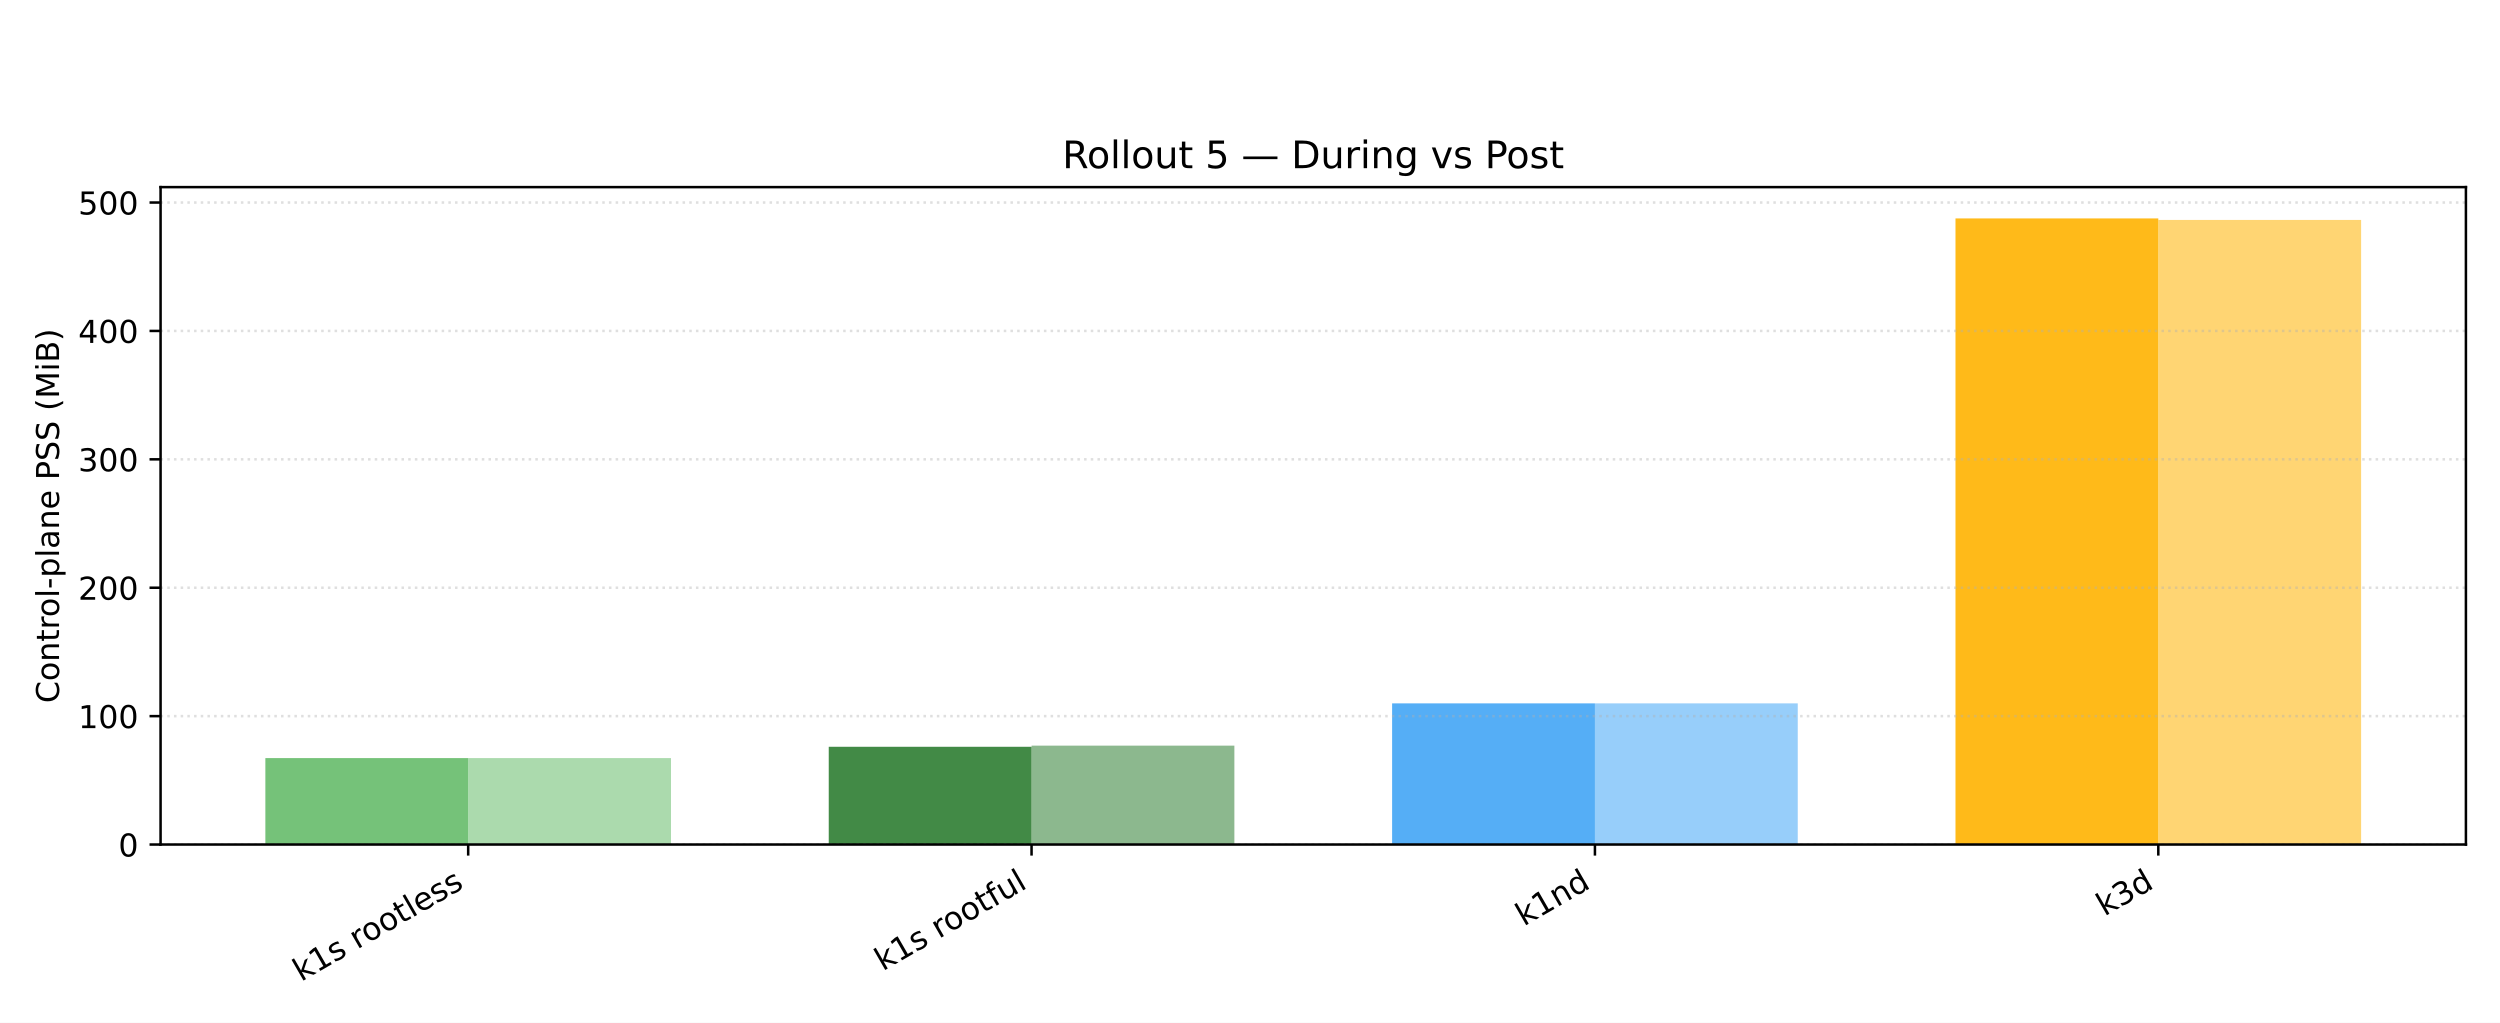
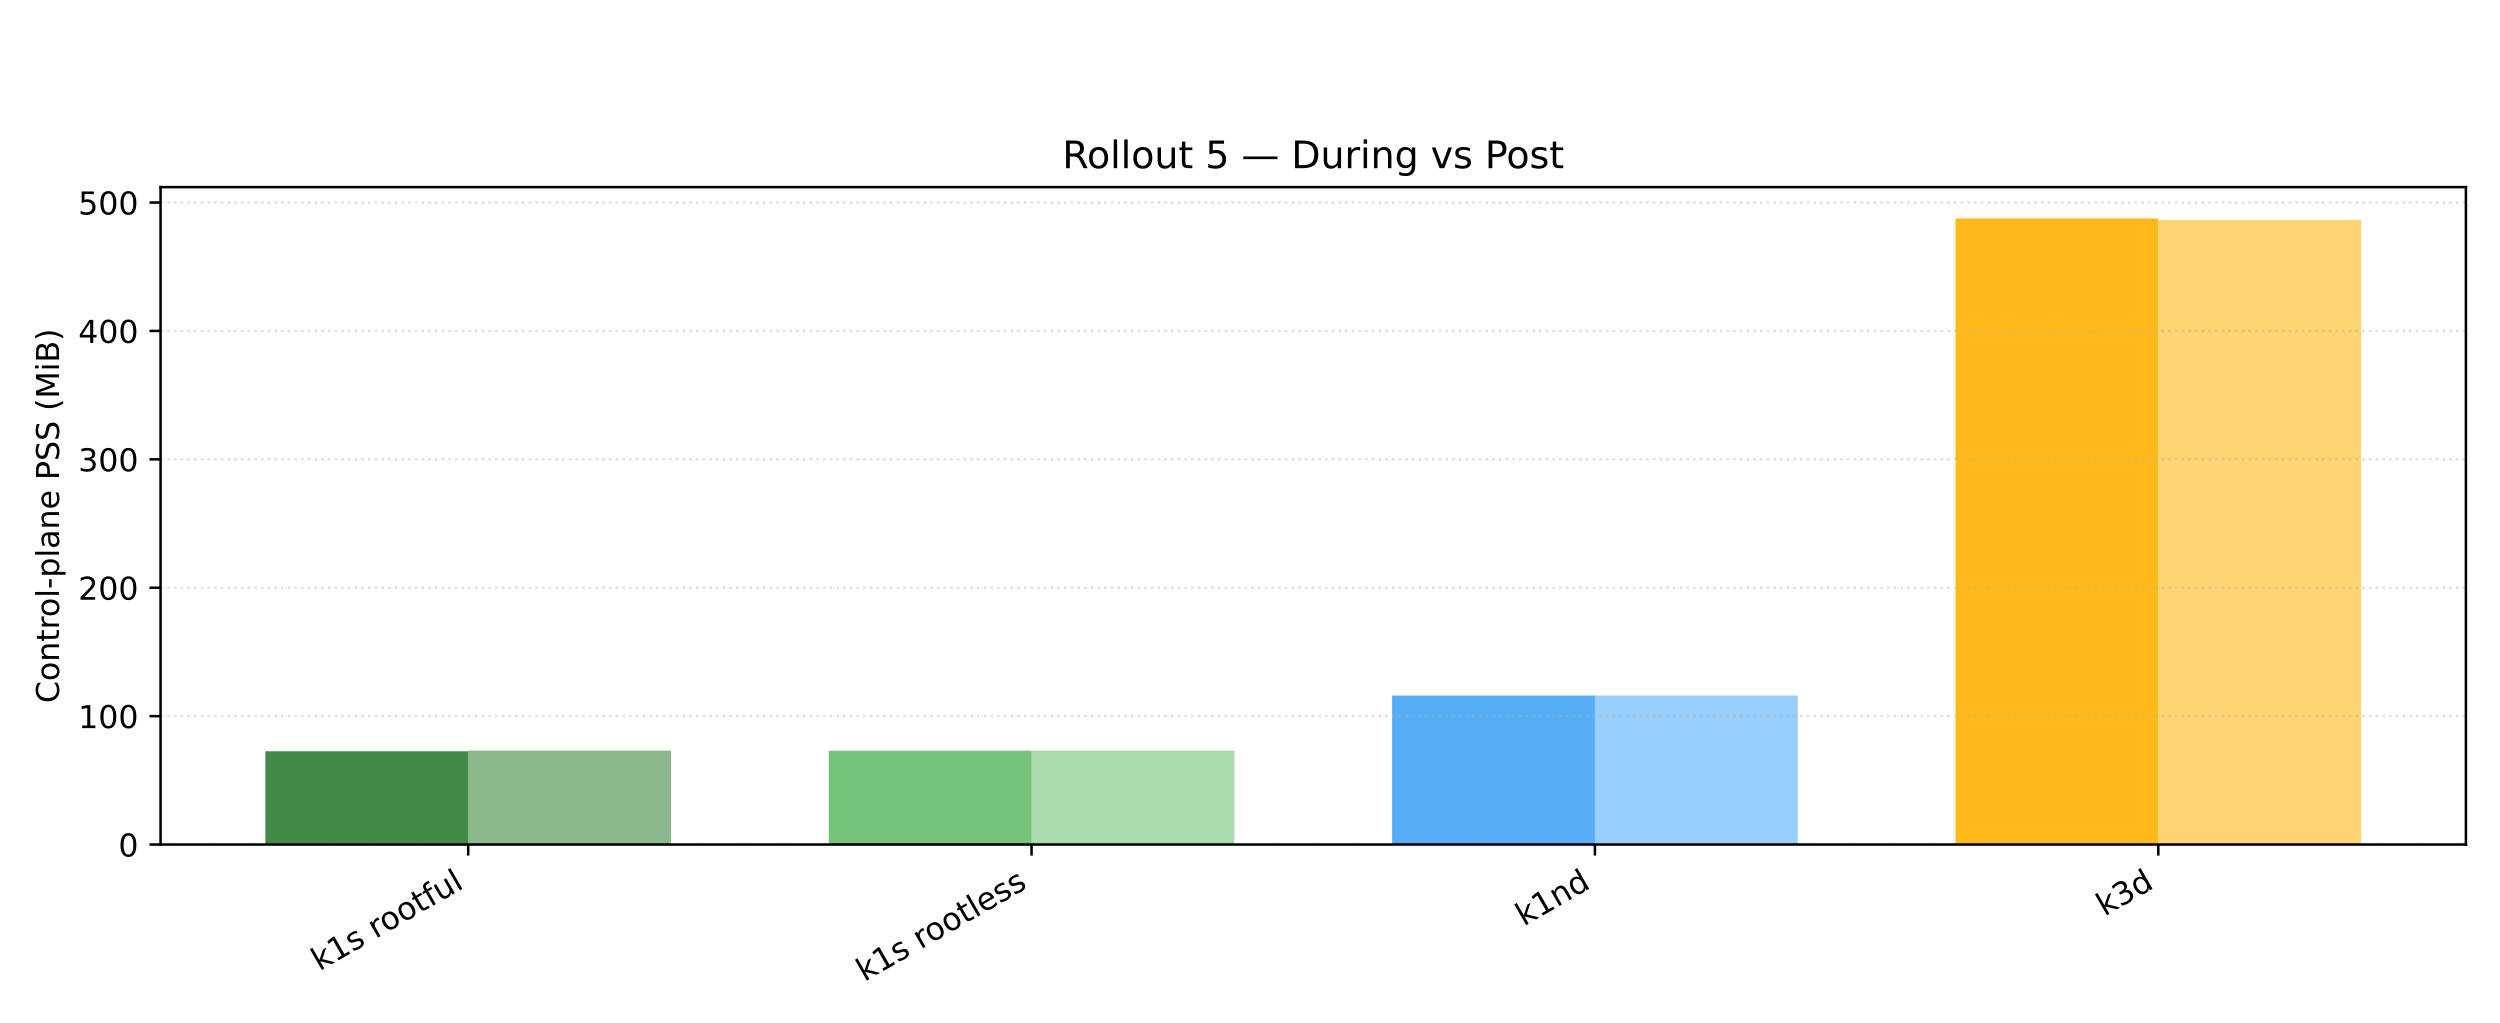
<svg xmlns="http://www.w3.org/2000/svg" xmlns:xlink="http://www.w3.org/1999/xlink" width="792pt" height="324pt" viewBox="0 0 792 324" version="1.1">
  <defs>
    <style type="text/css">*{stroke-linejoin: round; stroke-linecap: butt}</style>
  </defs>
  <g id="figure_1">
    <g id="patch_1">
      <path d="M 0 324  L 792 324  L 792 0  L 0 0  z " style="fill: #ffffff" />
    </g>
    <g id="axes_1">
      <g id="patch_2">
        <path d="M 50.87 267.545  L 781.2 267.545  L 781.2 59.28  L 50.87 59.28  z " style="fill: #ffffff" />
      </g>
      <g id="patch_3">
-         <path d="M 84.067 267.545  L 148.319 267.545  L 148.319 240.163  L 84.067 240.163  z " clip-path="url(#p0fabaeb2a7)" style="fill: #66bb6a; opacity: 0.9" />
+         <path d="M 84.067 267.545  L 148.319 267.545  L 148.319 238.007  L 84.067 238.007  z " clip-path="url(#pd8fe8c69ca)" style="fill: #2e7d32; opacity: 0.9" />
      </g>
      <g id="patch_4">
-         <path d="M 262.544 267.545  L 326.796 267.545  L 326.796 236.58  L 262.544 236.58  z " clip-path="url(#p0fabaeb2a7)" style="fill: #2e7d32; opacity: 0.9" />
+         <path d="M 262.544 267.545  L 326.796 267.545  L 326.796 237.823  L 262.544 237.823  z " clip-path="url(#pd8fe8c69ca)" style="fill: #66bb6a; opacity: 0.9" />
      </g>
      <g id="patch_5">
-         <path d="M 441.022 267.545  L 505.274 267.545  L 505.274 222.828  L 441.022 222.828  z " clip-path="url(#p0fabaeb2a7)" style="fill: #42a5f5; opacity: 0.9" />
+         <path d="M 441.022 267.545  L 505.274 267.545  L 505.274 220.348  L 441.022 220.348  z " clip-path="url(#pd8fe8c69ca)" style="fill: #42a5f5; opacity: 0.9" />
      </g>
      <g id="patch_6">
-         <path d="M 619.499 267.545  L 683.751 267.545  L 683.751 69.197  L 619.499 69.197  z " clip-path="url(#p0fabaeb2a7)" style="fill: #ffb300; opacity: 0.9" />
+         <path d="M 619.499 267.545  L 683.751 267.545  L 683.751 69.197  L 619.499 69.197  z " clip-path="url(#pd8fe8c69ca)" style="fill: #ffb300; opacity: 0.9" />
      </g>
      <g id="patch_7">
-         <path d="M 148.319 267.545  L 212.571 267.545  L 212.571 240.163  L 148.319 240.163  z " clip-path="url(#p0fabaeb2a7)" style="fill: #66bb6a; opacity: 0.55" />
+         <path d="M 148.319 267.545  L 212.571 267.545  L 212.571 237.773  L 148.319 237.773  z " clip-path="url(#pd8fe8c69ca)" style="fill: #2e7d32; opacity: 0.55" />
      </g>
      <g id="patch_8">
-         <path d="M 326.796 267.545  L 391.048 267.545  L 391.048 236.218  L 326.796 236.218  z " clip-path="url(#p0fabaeb2a7)" style="fill: #2e7d32; opacity: 0.55" />
+         <path d="M 326.796 267.545  L 391.048 267.545  L 391.048 237.774  L 326.796 237.774  z " clip-path="url(#pd8fe8c69ca)" style="fill: #66bb6a; opacity: 0.55" />
      </g>
      <g id="patch_9">
-         <path d="M 505.274 267.545  L 569.526 267.545  L 569.526 222.828  L 505.274 222.828  z " clip-path="url(#p0fabaeb2a7)" style="fill: #42a5f5; opacity: 0.55" />
+         <path d="M 505.274 267.545  L 569.526 267.545  L 569.526 220.348  L 505.274 220.348  z " clip-path="url(#pd8fe8c69ca)" style="fill: #42a5f5; opacity: 0.55" />
      </g>
      <g id="patch_10">
-         <path d="M 683.751 267.545  L 748.003 267.545  L 748.003 69.676  L 683.751 69.676  z " clip-path="url(#p0fabaeb2a7)" style="fill: #ffb300; opacity: 0.55" />
+         <path d="M 683.751 267.545  L 748.003 267.545  L 748.003 69.676  L 683.751 69.676  z " clip-path="url(#pd8fe8c69ca)" style="fill: #ffb300; opacity: 0.55" />
      </g>
      <g id="matplotlib.axis_1">
        <g id="xtick_1">
          <g id="line2d_1">
            <defs>
-               <path id="mf6c3d02a0c" d="M 0 0  L 0 3.5  " style="stroke: #000000; stroke-width: 0.8" />
+               <path id="m9e944a11ff" d="M 0 0  L 0 3.5  " style="stroke: #000000; stroke-width: 0.8" />
            </defs>
            <g>
-               <use xlink:href="#mf6c3d02a0c" x="148.319" y="267.545" style="stroke: #000000; stroke-width: 0.8" />
+               <use xlink:href="#m9e944a11ff" x="148.319" y="267.545" style="stroke: #000000; stroke-width: 0.8" />
            </g>
          </g>
          <g id="text_1">
-             <g transform="translate(95.37419 311.0931) rotate(-30) scale(0.1 -0.1)">
+             <g transform="translate(101.1887 307.7361) rotate(-30) scale(0.1 -0.1)">
              <defs>
                <path id="DejaVuSans-6b" d="M 581 4863  L 1159 4863  L 1159 1991  L 2875 3500  L 3609 3500  L 1753 1863  L 3688 0  L 2938 0  L 1159 1709  L 1159 0  L 581 0  L 581 4863  z " transform="scale(0.015625)" />
                <path id="DejaVuSans-31" d="M 794 531  L 1825 531  L 1825 4091  L 703 3866  L 703 4441  L 1819 4666  L 2450 4666  L 2450 531  L 3481 531  L 3481 0  L 794 0  L 794 531  z " transform="scale(0.015625)" />
                <path id="DejaVuSans-73" d="M 2834 3397  L 2834 2853  Q 2591 2978 2328 3040  Q 2066 3103 1784 3103  Q 1356 3103 1142 2972  Q 928 2841 928 2578  Q 928 2378 1081 2264  Q 1234 2150 1697 2047  L 1894 2003  Q 2506 1872 2764 1633  Q 3022 1394 3022 966  Q 3022 478 2636 193  Q 2250 -91 1575 -91  Q 1294 -91 989 -36  Q 684 19 347 128  L 347 722  Q 666 556 975 473  Q 1284 391 1588 391  Q 1994 391 2212 530  Q 2431 669 2431 922  Q 2431 1156 2273 1281  Q 2116 1406 1581 1522  L 1381 1569  Q 847 1681 609 1914  Q 372 2147 372 2553  Q 372 3047 722 3315  Q 1072 3584 1716 3584  Q 2034 3584 2315 3537  Q 2597 3491 2834 3397  z " transform="scale(0.015625)" />
                <path id="DejaVuSans-20" transform="scale(0.015625)" />
                <path id="DejaVuSans-72" d="M 2631 2963  Q 2534 3019 2420 3045  Q 2306 3072 2169 3072  Q 1681 3072 1420 2755  Q 1159 2438 1159 1844  L 1159 0  L 581 0  L 581 3500  L 1159 3500  L 1159 2956  Q 1341 3275 1631 3429  Q 1922 3584 2338 3584  Q 2397 3584 2469 3576  Q 2541 3569 2628 3553  L 2631 2963  z " transform="scale(0.015625)" />
                <path id="DejaVuSans-6f" d="M 1959 3097  Q 1497 3097 1228 2736  Q 959 2375 959 1747  Q 959 1119 1226 758  Q 1494 397 1959 397  Q 2419 397 2687 759  Q 2956 1122 2956 1747  Q 2956 2369 2687 2733  Q 2419 3097 1959 3097  z M 1959 3584  Q 2709 3584 3137 3096  Q 3566 2609 3566 1747  Q 3566 888 3137 398  Q 2709 -91 1959 -91  Q 1206 -91 779 398  Q 353 888 353 1747  Q 353 2609 779 3096  Q 1206 3584 1959 3584  z " transform="scale(0.015625)" />
                <path id="DejaVuSans-74" d="M 1172 4494  L 1172 3500  L 2356 3500  L 2356 3053  L 1172 3053  L 1172 1153  Q 1172 725 1289 603  Q 1406 481 1766 481  L 2356 481  L 2356 0  L 1766 0  Q 1100 0 847 248  Q 594 497 594 1153  L 594 3053  L 172 3053  L 172 3500  L 594 3500  L 594 4494  L 1172 4494  z " transform="scale(0.015625)" />
+                 <path id="DejaVuSans-66" d="M 2375 4863  L 2375 4384  L 1825 4384  Q 1516 4384 1395 4259  Q 1275 4134 1275 3809  L 1275 3500  L 2222 3500  L 2222 3053  L 1275 3053  L 1275 0  L 697 0  L 697 3053  L 147 3053  L 147 3500  L 697 3500  L 697 3744  Q 697 4328 969 4595  Q 1241 4863 1831 4863  L 2375 4863  z " transform="scale(0.015625)" />
+                 <path id="DejaVuSans-75" d="M 544 1381  L 544 3500  L 1119 3500  L 1119 1403  Q 1119 906 1312 657  Q 1506 409 1894 409  Q 2359 409 2629 706  Q 2900 1003 2900 1516  L 2900 3500  L 3475 3500  L 3475 0  L 2900 0  L 2900 538  Q 2691 219 2414 64  Q 2138 -91 1772 -91  Q 1169 -91 856 284  Q 544 659 544 1381  z M 1991 3584  L 1991 3584  z " transform="scale(0.015625)" />
                <path id="DejaVuSans-6c" d="M 603 4863  L 1178 4863  L 1178 0  L 603 0  L 603 4863  z " transform="scale(0.015625)" />
+               </defs>
+               <use xlink:href="#DejaVuSans-6b" />
+               <use xlink:href="#DejaVuSans-31" transform="translate(57.91016 0)" />
+               <use xlink:href="#DejaVuSans-73" transform="translate(121.5332 0)" />
+               <use xlink:href="#DejaVuSans-20" transform="translate(173.6328 0)" />
+               <use xlink:href="#DejaVuSans-72" transform="translate(205.4199 0)" />
+               <use xlink:href="#DejaVuSans-6f" transform="translate(244.2832 0)" />
+               <use xlink:href="#DejaVuSans-6f" transform="translate(305.4648 0)" />
+               <use xlink:href="#DejaVuSans-74" transform="translate(366.6465 0)" />
+               <use xlink:href="#DejaVuSans-66" transform="translate(405.8555 0)" />
+               <use xlink:href="#DejaVuSans-75" transform="translate(441.0605 0)" />
+               <use xlink:href="#DejaVuSans-6c" transform="translate(504.4395 0)" />
+             </g>
+           </g>
+         </g>
+         <g id="xtick_2">
+           <g id="line2d_2">
+             <g>
+               <use xlink:href="#m9e944a11ff" x="326.796" y="267.545" style="stroke: #000000; stroke-width: 0.8" />
+             </g>
+           </g>
+           <g id="text_2">
+             <g transform="translate(273.8517 311.0931) rotate(-30) scale(0.1 -0.1)">
+               <defs>
                <path id="DejaVuSans-65" d="M 3597 1894  L 3597 1613  L 953 1613  Q 991 1019 1311 708  Q 1631 397 2203 397  Q 2534 397 2845 478  Q 3156 559 3463 722  L 3463 178  Q 3153 47 2828 -22  Q 2503 -91 2169 -91  Q 1331 -91 842 396  Q 353 884 353 1716  Q 353 2575 817 3079  Q 1281 3584 2069 3584  Q 2775 3584 3186 3129  Q 3597 2675 3597 1894  z M 3022 2063  Q 3016 2534 2758 2815  Q 2500 3097 2075 3097  Q 1594 3097 1305 2825  Q 1016 2553 972 2059  L 3022 2063  z " transform="scale(0.015625)" />
              </defs>
              <use xlink:href="#DejaVuSans-6b" />
              <use xlink:href="#DejaVuSans-31" transform="translate(57.91016 0)" />
              <use xlink:href="#DejaVuSans-73" transform="translate(121.5332 0)" />
              <use xlink:href="#DejaVuSans-20" transform="translate(173.6328 0)" />
              <use xlink:href="#DejaVuSans-72" transform="translate(205.4199 0)" />
              <use xlink:href="#DejaVuSans-6f" transform="translate(244.2832 0)" />
              <use xlink:href="#DejaVuSans-6f" transform="translate(305.4648 0)" />
              <use xlink:href="#DejaVuSans-74" transform="translate(366.6465 0)" />
              <use xlink:href="#DejaVuSans-6c" transform="translate(405.8555 0)" />
              <use xlink:href="#DejaVuSans-65" transform="translate(433.6387 0)" />
              <use xlink:href="#DejaVuSans-73" transform="translate(495.1621 0)" />
              <use xlink:href="#DejaVuSans-73" transform="translate(547.2617 0)" />
            </g>
          </g>
        </g>
-         <g id="xtick_2">
-           <g id="line2d_2">
-             <g>
-               <use xlink:href="#mf6c3d02a0c" x="326.796" y="267.545" style="stroke: #000000; stroke-width: 0.8" />
-             </g>
-           </g>
-           <g id="text_2">
-             <g transform="translate(279.6663 307.7361) rotate(-30) scale(0.1 -0.1)">
-               <defs>
-                 <path id="DejaVuSans-66" d="M 2375 4863  L 2375 4384  L 1825 4384  Q 1516 4384 1395 4259  Q 1275 4134 1275 3809  L 1275 3500  L 2222 3500  L 2222 3053  L 1275 3053  L 1275 0  L 697 0  L 697 3053  L 147 3053  L 147 3500  L 697 3500  L 697 3744  Q 697 4328 969 4595  Q 1241 4863 1831 4863  L 2375 4863  z " transform="scale(0.015625)" />
-                 <path id="DejaVuSans-75" d="M 544 1381  L 544 3500  L 1119 3500  L 1119 1403  Q 1119 906 1312 657  Q 1506 409 1894 409  Q 2359 409 2629 706  Q 2900 1003 2900 1516  L 2900 3500  L 3475 3500  L 3475 0  L 2900 0  L 2900 538  Q 2691 219 2414 64  Q 2138 -91 1772 -91  Q 1169 -91 856 284  Q 544 659 544 1381  z M 1991 3584  L 1991 3584  z " transform="scale(0.015625)" />
-               </defs>
-               <use xlink:href="#DejaVuSans-6b" />
-               <use xlink:href="#DejaVuSans-31" transform="translate(57.91016 0)" />
-               <use xlink:href="#DejaVuSans-73" transform="translate(121.5332 0)" />
-               <use xlink:href="#DejaVuSans-20" transform="translate(173.6328 0)" />
-               <use xlink:href="#DejaVuSans-72" transform="translate(205.4199 0)" />
-               <use xlink:href="#DejaVuSans-6f" transform="translate(244.2832 0)" />
-               <use xlink:href="#DejaVuSans-6f" transform="translate(305.4648 0)" />
-               <use xlink:href="#DejaVuSans-74" transform="translate(366.6465 0)" />
-               <use xlink:href="#DejaVuSans-66" transform="translate(405.8555 0)" />
-               <use xlink:href="#DejaVuSans-75" transform="translate(441.0605 0)" />
-               <use xlink:href="#DejaVuSans-6c" transform="translate(504.4395 0)" />
-             </g>
-           </g>
-         </g>
        <g id="xtick_3">
          <g id="line2d_3">
            <g>
-               <use xlink:href="#mf6c3d02a0c" x="505.274" y="267.545" style="stroke: #000000; stroke-width: 0.8" />
+               <use xlink:href="#m9e944a11ff" x="505.274" y="267.545" style="stroke: #000000; stroke-width: 0.8" />
            </g>
          </g>
          <g id="text_3">
            <g transform="translate(482.7227 293.5454) rotate(-30) scale(0.1 -0.1)">
              <defs>
                <path id="DejaVuSans-6e" d="M 3513 2113  L 3513 0  L 2938 0  L 2938 2094  Q 2938 2591 2744 2837  Q 2550 3084 2163 3084  Q 1697 3084 1428 2787  Q 1159 2491 1159 1978  L 1159 0  L 581 0  L 581 3500  L 1159 3500  L 1159 2956  Q 1366 3272 1645 3428  Q 1925 3584 2291 3584  Q 2894 3584 3203 3211  Q 3513 2838 3513 2113  z " transform="scale(0.015625)" />
                <path id="DejaVuSans-64" d="M 2906 2969  L 2906 4863  L 3481 4863  L 3481 0  L 2906 0  L 2906 525  Q 2725 213 2448 61  Q 2172 -91 1784 -91  Q 1150 -91 751 415  Q 353 922 353 1747  Q 353 2572 751 3078  Q 1150 3584 1784 3584  Q 2172 3584 2448 3432  Q 2725 3281 2906 2969  z M 947 1747  Q 947 1113 1208 752  Q 1469 391 1925 391  Q 2381 391 2643 752  Q 2906 1113 2906 1747  Q 2906 2381 2643 2742  Q 2381 3103 1925 3103  Q 1469 3103 1208 2742  Q 947 2381 947 1747  z " transform="scale(0.015625)" />
              </defs>
              <use xlink:href="#DejaVuSans-6b" />
              <use xlink:href="#DejaVuSans-31" transform="translate(57.91016 0)" />
              <use xlink:href="#DejaVuSans-6e" transform="translate(121.5332 0)" />
              <use xlink:href="#DejaVuSans-64" transform="translate(184.9121 0)" />
            </g>
          </g>
        </g>
        <g id="xtick_4">
          <g id="line2d_4">
            <g>
-               <use xlink:href="#mf6c3d02a0c" x="683.751" y="267.545" style="stroke: #000000; stroke-width: 0.8" />
+               <use xlink:href="#m9e944a11ff" x="683.751" y="267.545" style="stroke: #000000; stroke-width: 0.8" />
            </g>
          </g>
          <g id="text_4">
            <g transform="translate(666.6886 290.3767) rotate(-30) scale(0.1 -0.1)">
              <defs>
                <path id="DejaVuSans-33" d="M 2597 2516  Q 3050 2419 3304 2112  Q 3559 1806 3559 1356  Q 3559 666 3084 287  Q 2609 -91 1734 -91  Q 1441 -91 1130 -33  Q 819 25 488 141  L 488 750  Q 750 597 1062 519  Q 1375 441 1716 441  Q 2309 441 2620 675  Q 2931 909 2931 1356  Q 2931 1769 2642 2001  Q 2353 2234 1838 2234  L 1294 2234  L 1294 2753  L 1863 2753  Q 2328 2753 2575 2939  Q 2822 3125 2822 3475  Q 2822 3834 2567 4026  Q 2313 4219 1838 4219  Q 1578 4219 1281 4162  Q 984 4106 628 3988  L 628 4550  Q 988 4650 1302 4700  Q 1616 4750 1894 4750  Q 2613 4750 3031 4423  Q 3450 4097 3450 3541  Q 3450 3153 3228 2886  Q 3006 2619 2597 2516  z " transform="scale(0.015625)" />
              </defs>
              <use xlink:href="#DejaVuSans-6b" />
              <use xlink:href="#DejaVuSans-33" transform="translate(57.91016 0)" />
              <use xlink:href="#DejaVuSans-64" transform="translate(121.5332 0)" />
            </g>
          </g>
        </g>
      </g>
      <g id="matplotlib.axis_2">
        <g id="ytick_1">
          <g id="line2d_5">
-             <path d="M 50.87 267.545  L 781.2 267.545  " clip-path="url(#p0fabaeb2a7)" style="fill: none; stroke-dasharray: 0.8,1.32; stroke-dashoffset: 0; stroke: #b0b0b0; stroke-opacity: 0.4; stroke-width: 0.8" />
+             <path d="M 50.87 267.545  L 781.2 267.545  " clip-path="url(#pd8fe8c69ca)" style="fill: none; stroke-dasharray: 0.8,1.32; stroke-dashoffset: 0; stroke: #b0b0b0; stroke-opacity: 0.4; stroke-width: 0.8" />
          </g>
          <g id="line2d_6">
            <defs>
-               <path id="m9a0b3316e9" d="M 0 0  L -3.5 0  " style="stroke: #000000; stroke-width: 0.8" />
+               <path id="m7103793a74" d="M 0 0  L -3.5 0  " style="stroke: #000000; stroke-width: 0.8" />
            </defs>
            <g>
-               <use xlink:href="#m9a0b3316e9" x="50.87" y="267.545" style="stroke: #000000; stroke-width: 0.8" />
+               <use xlink:href="#m7103793a74" x="50.87" y="267.545" style="stroke: #000000; stroke-width: 0.8" />
            </g>
          </g>
          <g id="text_5">
            <g transform="translate(37.5075 271.3447) scale(0.1 -0.1)">
              <defs>
                <path id="DejaVuSans-30" d="M 2034 4250  Q 1547 4250 1301 3770  Q 1056 3291 1056 2328  Q 1056 1369 1301 889  Q 1547 409 2034 409  Q 2525 409 2770 889  Q 3016 1369 3016 2328  Q 3016 3291 2770 3770  Q 2525 4250 2034 4250  z M 2034 4750  Q 2819 4750 3233 4129  Q 3647 3509 3647 2328  Q 3647 1150 3233 529  Q 2819 -91 2034 -91  Q 1250 -91 836 529  Q 422 1150 422 2328  Q 422 3509 836 4129  Q 1250 4750 2034 4750  z " transform="scale(0.015625)" />
              </defs>
              <use xlink:href="#DejaVuSans-30" />
            </g>
          </g>
        </g>
        <g id="ytick_2">
          <g id="line2d_7">
-             <path d="M 50.87 226.868  L 781.2 226.868  " clip-path="url(#p0fabaeb2a7)" style="fill: none; stroke-dasharray: 0.8,1.32; stroke-dashoffset: 0; stroke: #b0b0b0; stroke-opacity: 0.4; stroke-width: 0.8" />
+             <path d="M 50.87 226.868  L 781.2 226.868  " clip-path="url(#pd8fe8c69ca)" style="fill: none; stroke-dasharray: 0.8,1.32; stroke-dashoffset: 0; stroke: #b0b0b0; stroke-opacity: 0.4; stroke-width: 0.8" />
          </g>
          <g id="line2d_8">
            <g>
-               <use xlink:href="#m9a0b3316e9" x="50.87" y="226.868" style="stroke: #000000; stroke-width: 0.8" />
+               <use xlink:href="#m7103793a74" x="50.87" y="226.868" style="stroke: #000000; stroke-width: 0.8" />
            </g>
          </g>
          <g id="text_6">
            <g transform="translate(24.7825 230.6669) scale(0.1 -0.1)">
              <use xlink:href="#DejaVuSans-31" />
              <use xlink:href="#DejaVuSans-30" transform="translate(63.62305 0)" />
              <use xlink:href="#DejaVuSans-30" transform="translate(127.2461 0)" />
            </g>
          </g>
        </g>
        <g id="ytick_3">
          <g id="line2d_9">
-             <path d="M 50.87 186.19  L 781.2 186.19  " clip-path="url(#p0fabaeb2a7)" style="fill: none; stroke-dasharray: 0.8,1.32; stroke-dashoffset: 0; stroke: #b0b0b0; stroke-opacity: 0.4; stroke-width: 0.8" />
+             <path d="M 50.87 186.19  L 781.2 186.19  " clip-path="url(#pd8fe8c69ca)" style="fill: none; stroke-dasharray: 0.8,1.32; stroke-dashoffset: 0; stroke: #b0b0b0; stroke-opacity: 0.4; stroke-width: 0.8" />
          </g>
          <g id="line2d_10">
            <g>
-               <use xlink:href="#m9a0b3316e9" x="50.87" y="186.19" style="stroke: #000000; stroke-width: 0.8" />
+               <use xlink:href="#m7103793a74" x="50.87" y="186.19" style="stroke: #000000; stroke-width: 0.8" />
            </g>
          </g>
          <g id="text_7">
            <g transform="translate(24.7825 189.989) scale(0.1 -0.1)">
              <defs>
                <path id="DejaVuSans-32" d="M 1228 531  L 3431 531  L 3431 0  L 469 0  L 469 531  Q 828 903 1448 1529  Q 2069 2156 2228 2338  Q 2531 2678 2651 2914  Q 2772 3150 2772 3378  Q 2772 3750 2511 3984  Q 2250 4219 1831 4219  Q 1534 4219 1204 4116  Q 875 4013 500 3803  L 500 4441  Q 881 4594 1212 4672  Q 1544 4750 1819 4750  Q 2544 4750 2975 4387  Q 3406 4025 3406 3419  Q 3406 3131 3298 2873  Q 3191 2616 2906 2266  Q 2828 2175 2409 1742  Q 1991 1309 1228 531  z " transform="scale(0.015625)" />
              </defs>
              <use xlink:href="#DejaVuSans-32" />
              <use xlink:href="#DejaVuSans-30" transform="translate(63.62305 0)" />
              <use xlink:href="#DejaVuSans-30" transform="translate(127.2461 0)" />
            </g>
          </g>
        </g>
        <g id="ytick_4">
          <g id="line2d_11">
-             <path d="M 50.87 145.512  L 781.2 145.512  " clip-path="url(#p0fabaeb2a7)" style="fill: none; stroke-dasharray: 0.8,1.32; stroke-dashoffset: 0; stroke: #b0b0b0; stroke-opacity: 0.4; stroke-width: 0.8" />
+             <path d="M 50.87 145.512  L 781.2 145.512  " clip-path="url(#pd8fe8c69ca)" style="fill: none; stroke-dasharray: 0.8,1.32; stroke-dashoffset: 0; stroke: #b0b0b0; stroke-opacity: 0.4; stroke-width: 0.8" />
          </g>
          <g id="line2d_12">
            <g>
-               <use xlink:href="#m9a0b3316e9" x="50.87" y="145.512" style="stroke: #000000; stroke-width: 0.8" />
+               <use xlink:href="#m7103793a74" x="50.87" y="145.512" style="stroke: #000000; stroke-width: 0.8" />
            </g>
          </g>
          <g id="text_8">
            <g transform="translate(24.7825 149.3112) scale(0.1 -0.1)">
              <use xlink:href="#DejaVuSans-33" />
              <use xlink:href="#DejaVuSans-30" transform="translate(63.62305 0)" />
              <use xlink:href="#DejaVuSans-30" transform="translate(127.2461 0)" />
            </g>
          </g>
        </g>
        <g id="ytick_5">
          <g id="line2d_13">
-             <path d="M 50.87 104.834  L 781.2 104.834  " clip-path="url(#p0fabaeb2a7)" style="fill: none; stroke-dasharray: 0.8,1.32; stroke-dashoffset: 0; stroke: #b0b0b0; stroke-opacity: 0.4; stroke-width: 0.8" />
+             <path d="M 50.87 104.834  L 781.2 104.834  " clip-path="url(#pd8fe8c69ca)" style="fill: none; stroke-dasharray: 0.8,1.32; stroke-dashoffset: 0; stroke: #b0b0b0; stroke-opacity: 0.4; stroke-width: 0.8" />
          </g>
          <g id="line2d_14">
            <g>
-               <use xlink:href="#m9a0b3316e9" x="50.87" y="104.834" style="stroke: #000000; stroke-width: 0.8" />
+               <use xlink:href="#m7103793a74" x="50.87" y="104.834" style="stroke: #000000; stroke-width: 0.8" />
            </g>
          </g>
          <g id="text_9">
            <g transform="translate(24.7825 108.6334) scale(0.1 -0.1)">
              <defs>
                <path id="DejaVuSans-34" d="M 2419 4116  L 825 1625  L 2419 1625  L 2419 4116  z M 2253 4666  L 3047 4666  L 3047 1625  L 3713 1625  L 3713 1100  L 3047 1100  L 3047 0  L 2419 0  L 2419 1100  L 313 1100  L 313 1709  L 2253 4666  z " transform="scale(0.015625)" />
              </defs>
              <use xlink:href="#DejaVuSans-34" />
              <use xlink:href="#DejaVuSans-30" transform="translate(63.62305 0)" />
              <use xlink:href="#DejaVuSans-30" transform="translate(127.2461 0)" />
            </g>
          </g>
        </g>
        <g id="ytick_6">
          <g id="line2d_15">
-             <path d="M 50.87 64.156  L 781.2 64.156  " clip-path="url(#p0fabaeb2a7)" style="fill: none; stroke-dasharray: 0.8,1.32; stroke-dashoffset: 0; stroke: #b0b0b0; stroke-opacity: 0.4; stroke-width: 0.8" />
+             <path d="M 50.87 64.156  L 781.2 64.156  " clip-path="url(#pd8fe8c69ca)" style="fill: none; stroke-dasharray: 0.8,1.32; stroke-dashoffset: 0; stroke: #b0b0b0; stroke-opacity: 0.4; stroke-width: 0.8" />
          </g>
          <g id="line2d_16">
            <g>
-               <use xlink:href="#m9a0b3316e9" x="50.87" y="64.156" style="stroke: #000000; stroke-width: 0.8" />
+               <use xlink:href="#m7103793a74" x="50.87" y="64.156" style="stroke: #000000; stroke-width: 0.8" />
            </g>
          </g>
          <g id="text_10">
            <g transform="translate(24.7825 67.95559) scale(0.1 -0.1)">
              <defs>
                <path id="DejaVuSans-35" d="M 691 4666  L 3169 4666  L 3169 4134  L 1269 4134  L 1269 2991  Q 1406 3038 1543 3061  Q 1681 3084 1819 3084  Q 2600 3084 3056 2656  Q 3513 2228 3513 1497  Q 3513 744 3044 326  Q 2575 -91 1722 -91  Q 1428 -91 1123 -41  Q 819 9 494 109  L 494 744  Q 775 591 1075 516  Q 1375 441 1709 441  Q 2250 441 2565 725  Q 2881 1009 2881 1497  Q 2881 1984 2565 2268  Q 2250 2553 1709 2553  Q 1456 2553 1204 2497  Q 953 2441 691 2322  L 691 4666  z " transform="scale(0.015625)" />
              </defs>
              <use xlink:href="#DejaVuSans-35" />
              <use xlink:href="#DejaVuSans-30" transform="translate(63.62305 0)" />
              <use xlink:href="#DejaVuSans-30" transform="translate(127.2461 0)" />
            </g>
          </g>
        </g>
        <g id="text_11">
          <g transform="translate(18.70281 222.737) rotate(-90) scale(0.1 -0.1)">
            <defs>
              <path id="DejaVuSans-43" d="M 4122 4306  L 4122 3641  Q 3803 3938 3442 4084  Q 3081 4231 2675 4231  Q 1875 4231 1450 3742  Q 1025 3253 1025 2328  Q 1025 1406 1450 917  Q 1875 428 2675 428  Q 3081 428 3442 575  Q 3803 722 4122 1019  L 4122 359  Q 3791 134 3420 21  Q 3050 -91 2638 -91  Q 1578 -91 968 557  Q 359 1206 359 2328  Q 359 3453 968 4101  Q 1578 4750 2638 4750  Q 3056 4750 3426 4639  Q 3797 4528 4122 4306  z " transform="scale(0.015625)" />
              <path id="DejaVuSans-2011" d="M 313 2009  L 1997 2009  L 1997 1497  L 313 1497  L 313 2009  z " transform="scale(0.015625)" />
              <path id="DejaVuSans-70" d="M 1159 525  L 1159 -1331  L 581 -1331  L 581 3500  L 1159 3500  L 1159 2969  Q 1341 3281 1617 3432  Q 1894 3584 2278 3584  Q 2916 3584 3314 3078  Q 3713 2572 3713 1747  Q 3713 922 3314 415  Q 2916 -91 2278 -91  Q 1894 -91 1617 61  Q 1341 213 1159 525  z M 3116 1747  Q 3116 2381 2855 2742  Q 2594 3103 2138 3103  Q 1681 3103 1420 2742  Q 1159 2381 1159 1747  Q 1159 1113 1420 752  Q 1681 391 2138 391  Q 2594 391 2855 752  Q 3116 1113 3116 1747  z " transform="scale(0.015625)" />
              <path id="DejaVuSans-61" d="M 2194 1759  Q 1497 1759 1228 1600  Q 959 1441 959 1056  Q 959 750 1161 570  Q 1363 391 1709 391  Q 2188 391 2477 730  Q 2766 1069 2766 1631  L 2766 1759  L 2194 1759  z M 3341 1997  L 3341 0  L 2766 0  L 2766 531  Q 2569 213 2275 61  Q 1981 -91 1556 -91  Q 1019 -91 701 211  Q 384 513 384 1019  Q 384 1609 779 1909  Q 1175 2209 1959 2209  L 2766 2209  L 2766 2266  Q 2766 2663 2505 2880  Q 2244 3097 1772 3097  Q 1472 3097 1187 3025  Q 903 2953 641 2809  L 641 3341  Q 956 3463 1253 3523  Q 1550 3584 1831 3584  Q 2591 3584 2966 3190  Q 3341 2797 3341 1997  z " transform="scale(0.015625)" />
              <path id="DejaVuSans-50" d="M 1259 4147  L 1259 2394  L 2053 2394  Q 2494 2394 2734 2622  Q 2975 2850 2975 3272  Q 2975 3691 2734 3919  Q 2494 4147 2053 4147  L 1259 4147  z M 628 4666  L 2053 4666  Q 2838 4666 3239 4311  Q 3641 3956 3641 3272  Q 3641 2581 3239 2228  Q 2838 1875 2053 1875  L 1259 1875  L 1259 0  L 628 0  L 628 4666  z " transform="scale(0.015625)" />
              <path id="DejaVuSans-53" d="M 3425 4513  L 3425 3897  Q 3066 4069 2747 4153  Q 2428 4238 2131 4238  Q 1616 4238 1336 4038  Q 1056 3838 1056 3469  Q 1056 3159 1242 3001  Q 1428 2844 1947 2747  L 2328 2669  Q 3034 2534 3370 2195  Q 3706 1856 3706 1288  Q 3706 609 3251 259  Q 2797 -91 1919 -91  Q 1588 -91 1214 -16  Q 841 59 441 206  L 441 856  Q 825 641 1194 531  Q 1563 422 1919 422  Q 2459 422 2753 634  Q 3047 847 3047 1241  Q 3047 1584 2836 1778  Q 2625 1972 2144 2069  L 1759 2144  Q 1053 2284 737 2584  Q 422 2884 422 3419  Q 422 4038 858 4394  Q 1294 4750 2059 4750  Q 2388 4750 2728 4690  Q 3069 4631 3425 4513  z " transform="scale(0.015625)" />
              <path id="DejaVuSans-28" d="M 1984 4856  Q 1566 4138 1362 3434  Q 1159 2731 1159 2009  Q 1159 1288 1364 580  Q 1569 -128 1984 -844  L 1484 -844  Q 1016 -109 783 600  Q 550 1309 550 2009  Q 550 2706 781 3412  Q 1013 4119 1484 4856  L 1984 4856  z " transform="scale(0.015625)" />
              <path id="DejaVuSans-4d" d="M 628 4666  L 1569 4666  L 2759 1491  L 3956 4666  L 4897 4666  L 4897 0  L 4281 0  L 4281 4097  L 3078 897  L 2444 897  L 1241 4097  L 1241 0  L 628 0  L 628 4666  z " transform="scale(0.015625)" />
              <path id="DejaVuSans-69" d="M 603 3500  L 1178 3500  L 1178 0  L 603 0  L 603 3500  z M 603 4863  L 1178 4863  L 1178 4134  L 603 4134  L 603 4863  z " transform="scale(0.015625)" />
              <path id="DejaVuSans-42" d="M 1259 2228  L 1259 519  L 2272 519  Q 2781 519 3026 730  Q 3272 941 3272 1375  Q 3272 1813 3026 2020  Q 2781 2228 2272 2228  L 1259 2228  z M 1259 4147  L 1259 2741  L 2194 2741  Q 2656 2741 2882 2914  Q 3109 3088 3109 3444  Q 3109 3797 2882 3972  Q 2656 4147 2194 4147  L 1259 4147  z M 628 4666  L 2241 4666  Q 2963 4666 3353 4366  Q 3744 4066 3744 3513  Q 3744 3084 3544 2831  Q 3344 2578 2956 2516  Q 3422 2416 3680 2098  Q 3938 1781 3938 1306  Q 3938 681 3513 340  Q 3088 0 2303 0  L 628 0  L 628 4666  z " transform="scale(0.015625)" />
              <path id="DejaVuSans-29" d="M 513 4856  L 1013 4856  Q 1481 4119 1714 3412  Q 1947 2706 1947 2009  Q 1947 1309 1714 600  Q 1481 -109 1013 -844  L 513 -844  Q 928 -128 1133 580  Q 1338 1288 1338 2009  Q 1338 2731 1133 3434  Q 928 4138 513 4856  z " transform="scale(0.015625)" />
            </defs>
            <use xlink:href="#DejaVuSans-43" />
            <use xlink:href="#DejaVuSans-6f" transform="translate(69.82422 0)" />
            <use xlink:href="#DejaVuSans-6e" transform="translate(131.0059 0)" />
            <use xlink:href="#DejaVuSans-74" transform="translate(194.3848 0)" />
            <use xlink:href="#DejaVuSans-72" transform="translate(233.5938 0)" />
            <use xlink:href="#DejaVuSans-6f" transform="translate(272.457 0)" />
            <use xlink:href="#DejaVuSans-6c" transform="translate(333.6387 0)" />
            <use xlink:href="#DejaVuSans-2011" transform="translate(361.4219 0)" />
            <use xlink:href="#DejaVuSans-70" transform="translate(397.5059 0)" />
            <use xlink:href="#DejaVuSans-6c" transform="translate(460.9824 0)" />
            <use xlink:href="#DejaVuSans-61" transform="translate(488.7656 0)" />
            <use xlink:href="#DejaVuSans-6e" transform="translate(550.0449 0)" />
            <use xlink:href="#DejaVuSans-65" transform="translate(613.4238 0)" />
            <use xlink:href="#DejaVuSans-20" transform="translate(674.9473 0)" />
            <use xlink:href="#DejaVuSans-50" transform="translate(706.7344 0)" />
            <use xlink:href="#DejaVuSans-53" transform="translate(767.0371 0)" />
            <use xlink:href="#DejaVuSans-53" transform="translate(830.5137 0)" />
            <use xlink:href="#DejaVuSans-20" transform="translate(893.9902 0)" />
            <use xlink:href="#DejaVuSans-28" transform="translate(925.7773 0)" />
            <use xlink:href="#DejaVuSans-4d" transform="translate(964.791 0)" />
            <use xlink:href="#DejaVuSans-69" transform="translate(1051.07 0)" />
            <use xlink:href="#DejaVuSans-42" transform="translate(1078.854 0)" />
            <use xlink:href="#DejaVuSans-29" transform="translate(1147.457 0)" />
          </g>
        </g>
      </g>
      <g id="patch_11">
        <path d="M 50.87 267.545  L 50.87 59.28  " style="fill: none; stroke: #000000; stroke-width: 0.8; stroke-linejoin: miter; stroke-linecap: square" />
      </g>
      <g id="patch_12">
        <path d="M 781.2 267.545  L 781.2 59.28  " style="fill: none; stroke: #000000; stroke-width: 0.8; stroke-linejoin: miter; stroke-linecap: square" />
      </g>
      <g id="patch_13">
        <path d="M 50.87 267.545  L 781.2 267.545  " style="fill: none; stroke: #000000; stroke-width: 0.8; stroke-linejoin: miter; stroke-linecap: square" />
      </g>
      <g id="patch_14">
        <path d="M 50.87 59.28  L 781.2 59.28  " style="fill: none; stroke: #000000; stroke-width: 0.8; stroke-linejoin: miter; stroke-linecap: square" />
      </g>
      <g id="text_12">
        <g transform="translate(336.5594 53.28) scale(0.12 -0.12)">
          <defs>
            <path id="DejaVuSans-52" d="M 2841 2188  Q 3044 2119 3236 1894  Q 3428 1669 3622 1275  L 4263 0  L 3584 0  L 2988 1197  Q 2756 1666 2539 1819  Q 2322 1972 1947 1972  L 1259 1972  L 1259 0  L 628 0  L 628 4666  L 2053 4666  Q 2853 4666 3247 4331  Q 3641 3997 3641 3322  Q 3641 2881 3436 2590  Q 3231 2300 2841 2188  z M 1259 4147  L 1259 2491  L 2053 2491  Q 2509 2491 2742 2702  Q 2975 2913 2975 3322  Q 2975 3731 2742 3939  Q 2509 4147 2053 4147  L 1259 4147  z " transform="scale(0.015625)" />
            <path id="DejaVuSans-2014" d="M 313 1978  L 6088 1978  L 6088 1528  L 313 1528  L 313 1978  z " transform="scale(0.015625)" />
            <path id="DejaVuSans-44" d="M 1259 4147  L 1259 519  L 2022 519  Q 2988 519 3436 956  Q 3884 1394 3884 2338  Q 3884 3275 3436 3711  Q 2988 4147 2022 4147  L 1259 4147  z M 628 4666  L 1925 4666  Q 3281 4666 3915 4102  Q 4550 3538 4550 2338  Q 4550 1131 3912 565  Q 3275 0 1925 0  L 628 0  L 628 4666  z " transform="scale(0.015625)" />
            <path id="DejaVuSans-67" d="M 2906 1791  Q 2906 2416 2648 2759  Q 2391 3103 1925 3103  Q 1463 3103 1205 2759  Q 947 2416 947 1791  Q 947 1169 1205 825  Q 1463 481 1925 481  Q 2391 481 2648 825  Q 2906 1169 2906 1791  z M 3481 434  Q 3481 -459 3084 -895  Q 2688 -1331 1869 -1331  Q 1566 -1331 1297 -1286  Q 1028 -1241 775 -1147  L 775 -588  Q 1028 -725 1275 -790  Q 1522 -856 1778 -856  Q 2344 -856 2625 -561  Q 2906 -266 2906 331  L 2906 616  Q 2728 306 2450 153  Q 2172 0 1784 0  Q 1141 0 747 490  Q 353 981 353 1791  Q 353 2603 747 3093  Q 1141 3584 1784 3584  Q 2172 3584 2450 3431  Q 2728 3278 2906 2969  L 2906 3500  L 3481 3500  L 3481 434  z " transform="scale(0.015625)" />
            <path id="DejaVuSans-76" d="M 191 3500  L 800 3500  L 1894 563  L 2988 3500  L 3597 3500  L 2284 0  L 1503 0  L 191 3500  z " transform="scale(0.015625)" />
          </defs>
          <use xlink:href="#DejaVuSans-52" />
          <use xlink:href="#DejaVuSans-6f" transform="translate(64.98242 0)" />
          <use xlink:href="#DejaVuSans-6c" transform="translate(126.1641 0)" />
          <use xlink:href="#DejaVuSans-6c" transform="translate(153.9473 0)" />
          <use xlink:href="#DejaVuSans-6f" transform="translate(181.7305 0)" />
          <use xlink:href="#DejaVuSans-75" transform="translate(242.9121 0)" />
          <use xlink:href="#DejaVuSans-74" transform="translate(306.291 0)" />
          <use xlink:href="#DejaVuSans-20" transform="translate(345.5 0)" />
          <use xlink:href="#DejaVuSans-35" transform="translate(377.2871 0)" />
          <use xlink:href="#DejaVuSans-20" transform="translate(440.9102 0)" />
          <use xlink:href="#DejaVuSans-2014" transform="translate(472.6973 0)" />
          <use xlink:href="#DejaVuSans-20" transform="translate(572.6973 0)" />
          <use xlink:href="#DejaVuSans-44" transform="translate(604.4844 0)" />
          <use xlink:href="#DejaVuSans-75" transform="translate(681.4863 0)" />
          <use xlink:href="#DejaVuSans-72" transform="translate(744.8652 0)" />
          <use xlink:href="#DejaVuSans-69" transform="translate(785.9785 0)" />
          <use xlink:href="#DejaVuSans-6e" transform="translate(813.7617 0)" />
          <use xlink:href="#DejaVuSans-67" transform="translate(877.1406 0)" />
          <use xlink:href="#DejaVuSans-20" transform="translate(940.6172 0)" />
          <use xlink:href="#DejaVuSans-76" transform="translate(972.4043 0)" />
          <use xlink:href="#DejaVuSans-73" transform="translate(1031.584 0)" />
          <use xlink:href="#DejaVuSans-20" transform="translate(1083.684 0)" />
          <use xlink:href="#DejaVuSans-50" transform="translate(1115.471 0)" />
          <use xlink:href="#DejaVuSans-6f" transform="translate(1172.148 0)" />
          <use xlink:href="#DejaVuSans-73" transform="translate(1233.33 0)" />
          <use xlink:href="#DejaVuSans-74" transform="translate(1285.43 0)" />
        </g>
      </g>
    </g>
  </g>
  <defs>
-     <clipPath id="p0fabaeb2a7">
+     <clipPath id="pd8fe8c69ca">
      <rect x="50.87" y="59.28" width="730.33" height="208.265" />
    </clipPath>
  </defs>
</svg>
